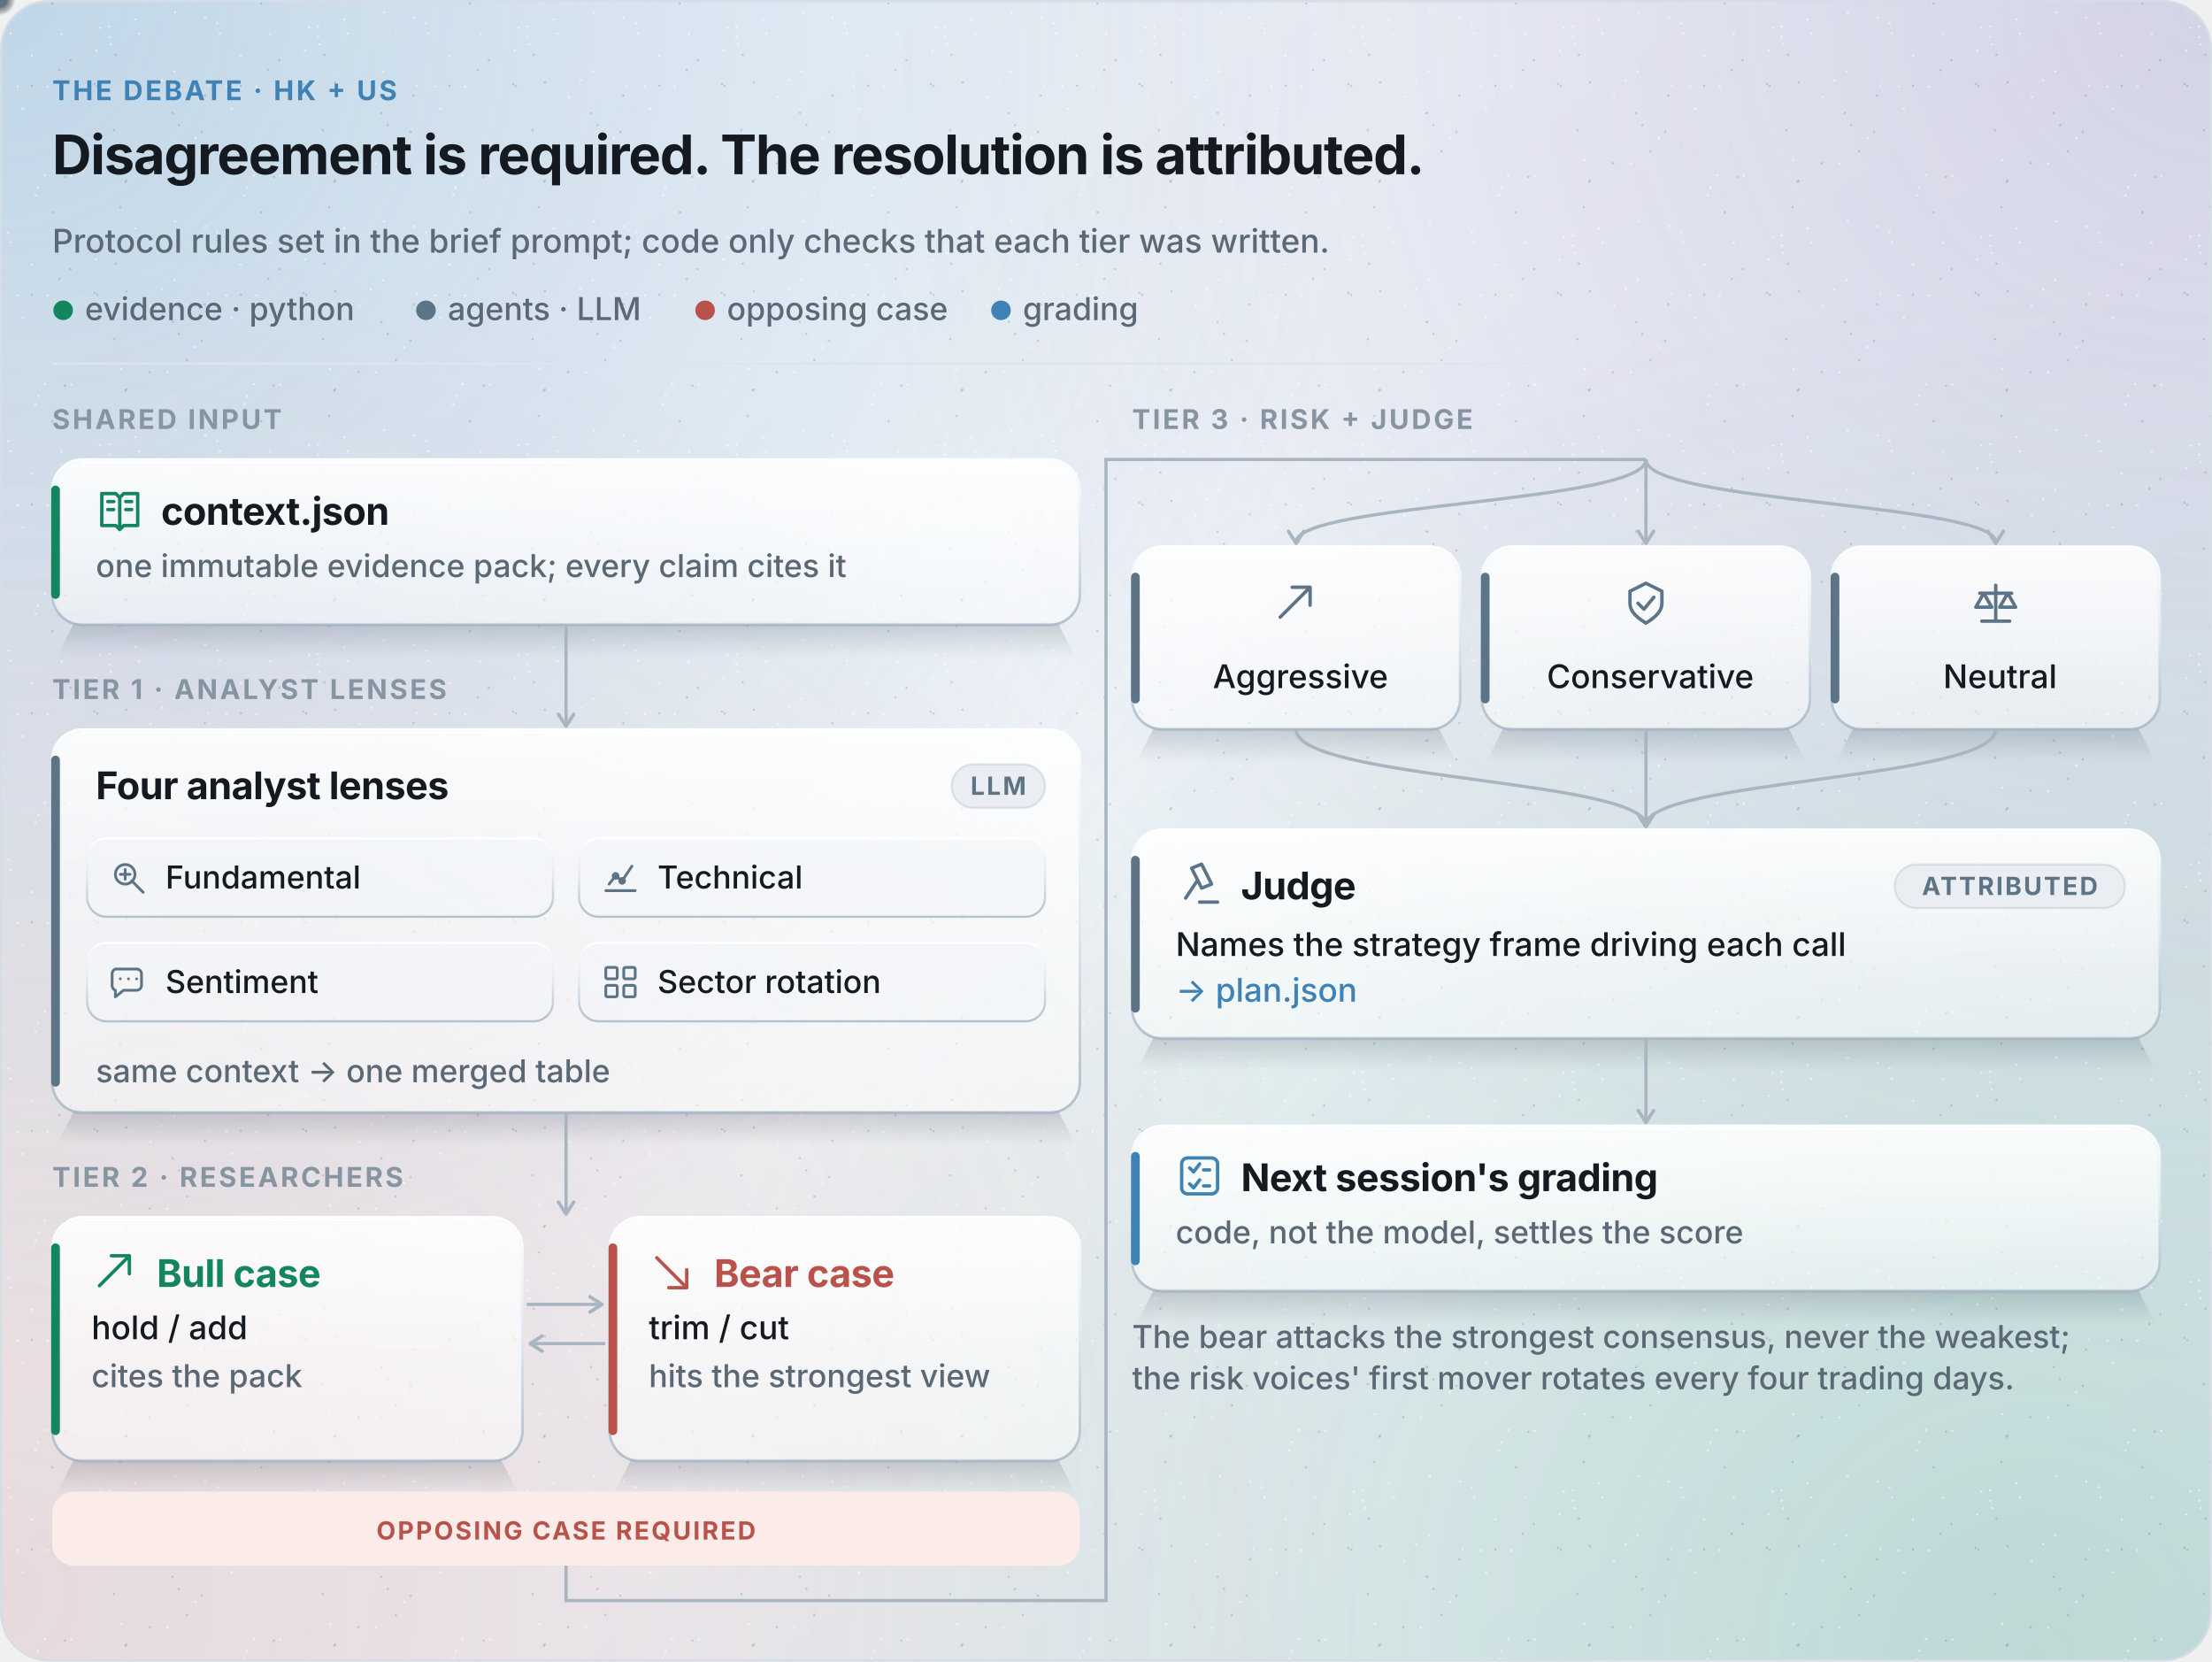
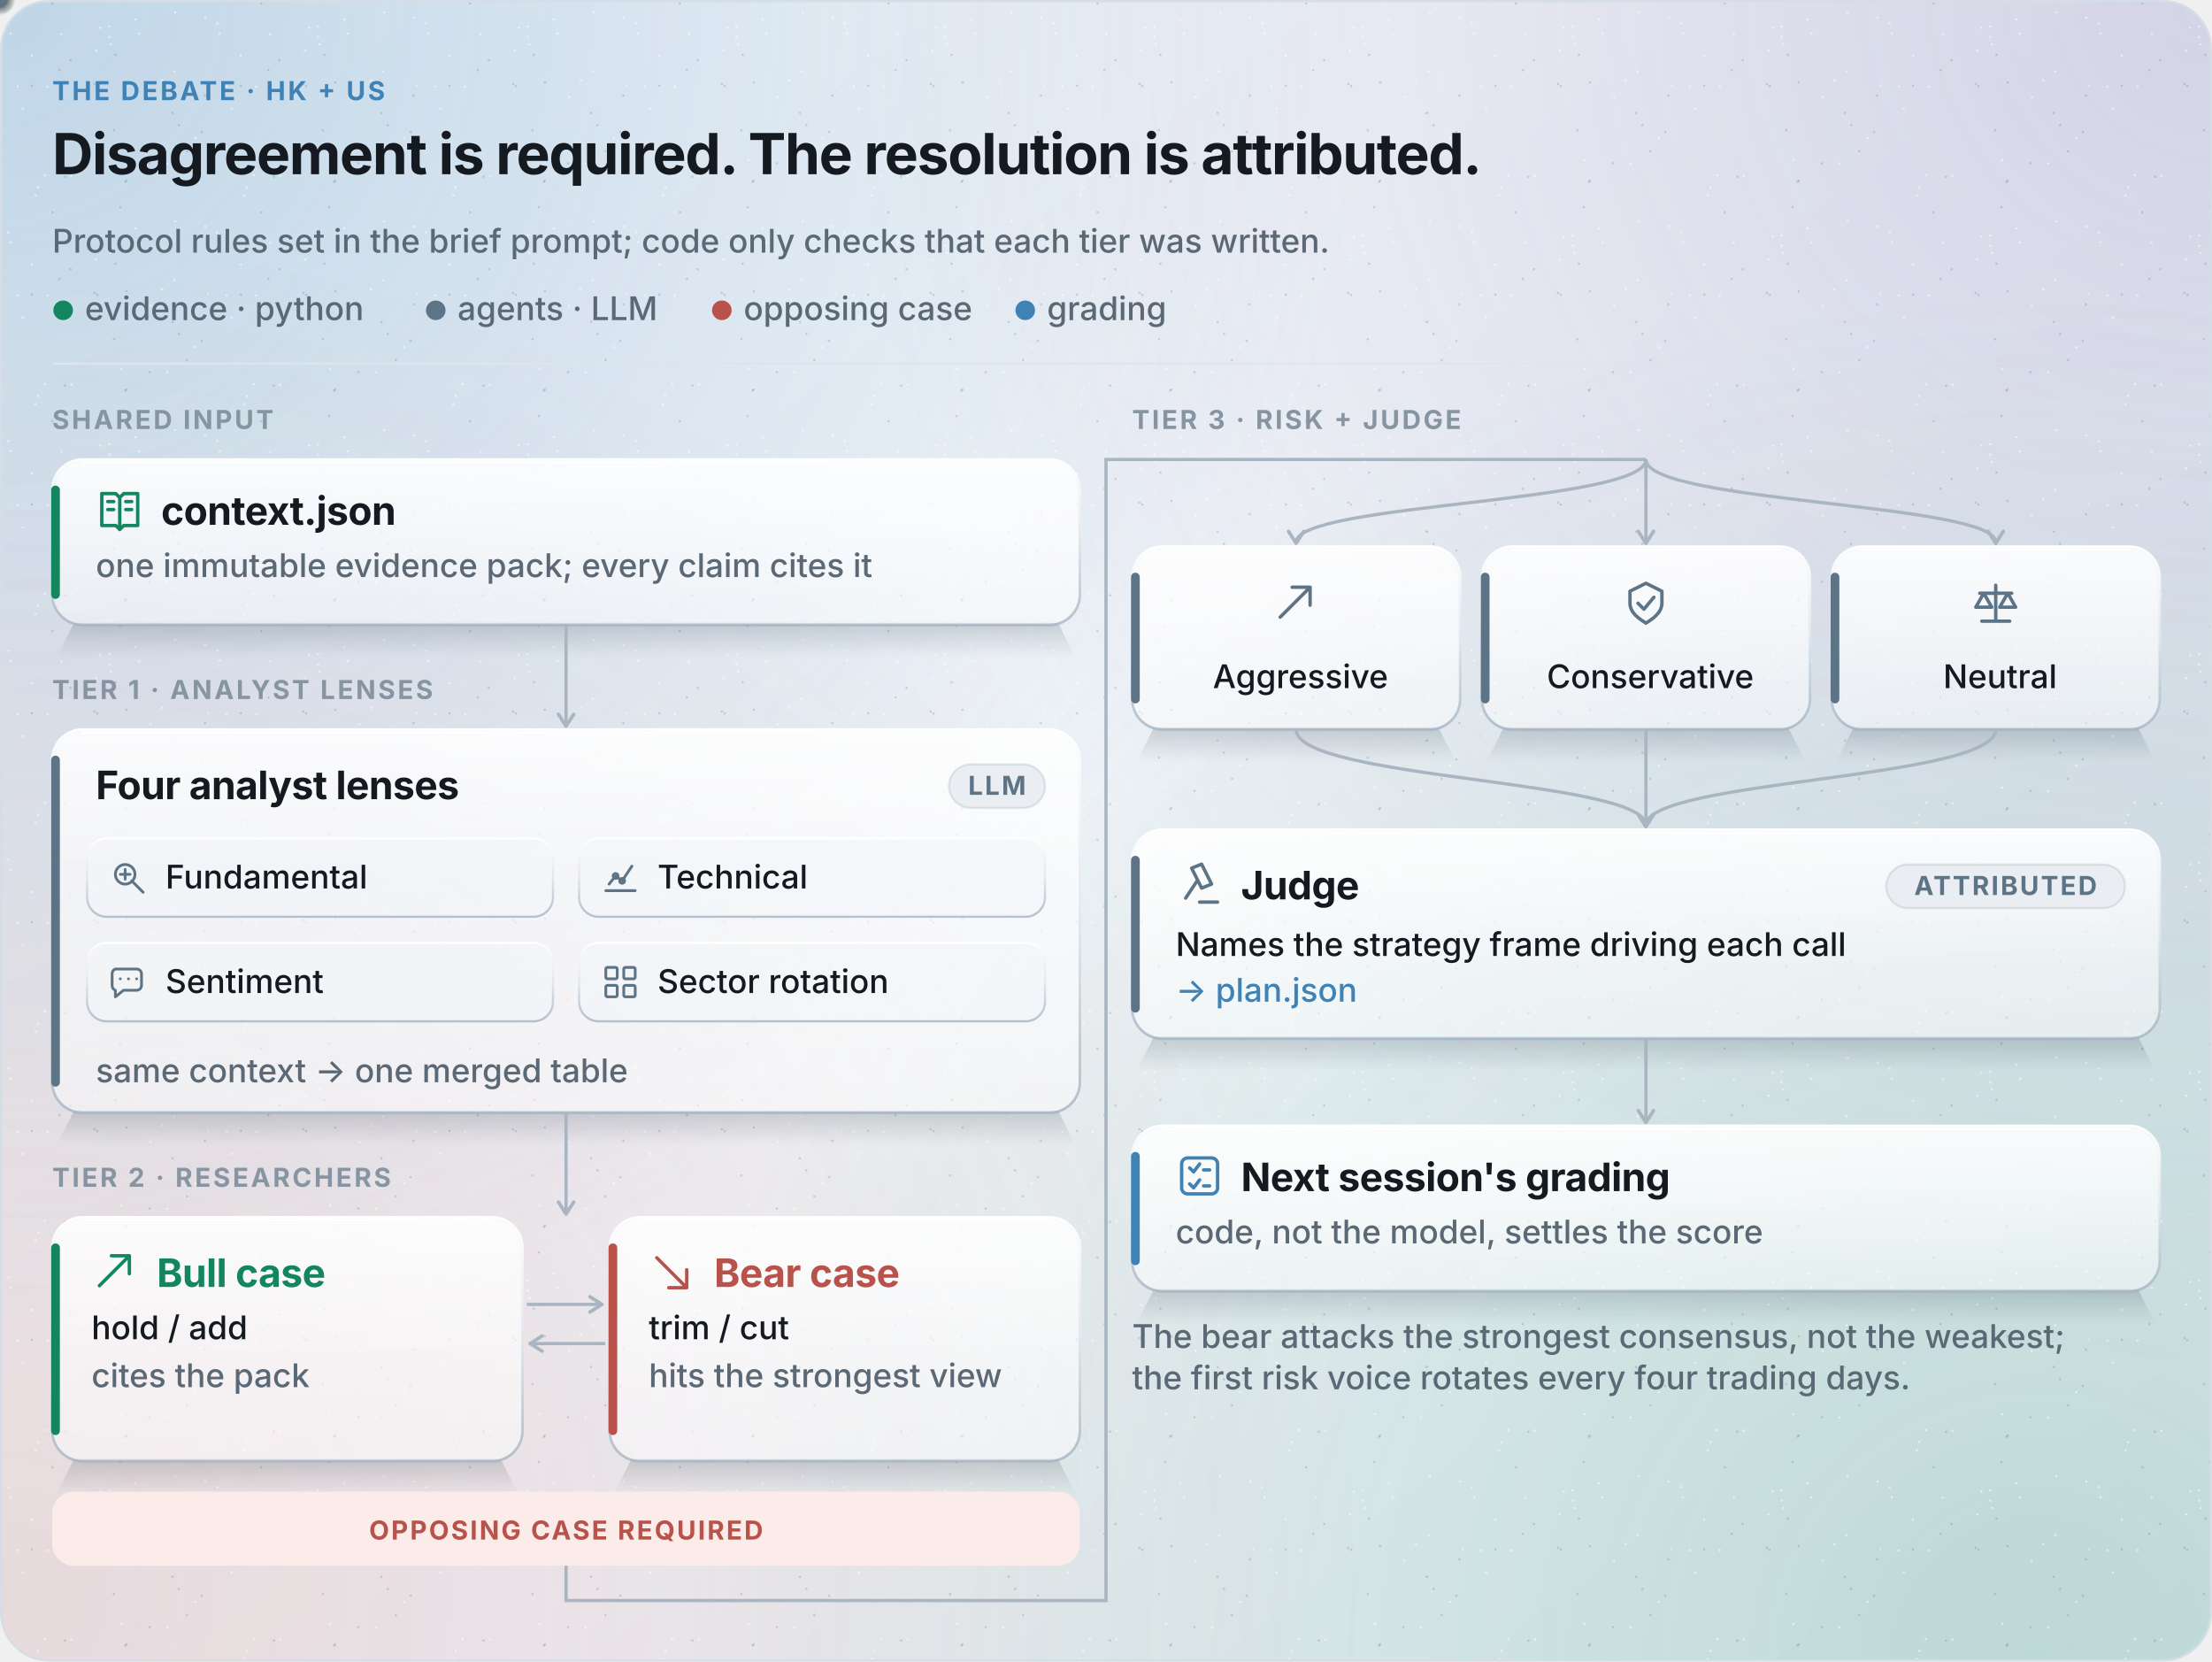
<svg xmlns="http://www.w3.org/2000/svg" xmlns:xlink="http://www.w3.org/1999/xlink" width="1016" height="763" viewBox="0 0 1016 763" role="img" aria-labelledby="title desc">
  <defs>
    <linearGradient id="page" x1="0" y1="0" x2="1" y2="1">
      <stop offset="0" stop-color="#f7f9fc" />
      <stop offset=".6" stop-color="#eef2f7" />
      <stop offset="1" stop-color="#e6ecf3" />
    </linearGradient>
    <radialGradient id="field-blue" cx="0" cy="0" r="629.92" gradientUnits="userSpaceOnUse">
      <stop offset="0" stop-color="#3f82b5" stop-opacity="0.3" />
      <stop offset="1" stop-color="#3f82b5" stop-opacity="0" />
    </radialGradient>
    <radialGradient id="field-violet" cx="1016" cy="0" r="629.92" gradientUnits="userSpaceOnUse">
      <stop offset="0" stop-color="#6f64a8" stop-opacity="0.22" />
      <stop offset="1" stop-color="#6f64a8" stop-opacity="0" />
    </radialGradient>
    <radialGradient id="field-green" cx="934.72" cy="763" r="629.92" gradientUnits="userSpaceOnUse">
      <stop offset="0" stop-color="#13865f" stop-opacity="0.2" />
      <stop offset="1" stop-color="#13865f" stop-opacity="0" />
    </radialGradient>
    <radialGradient id="field-warm" cx="0" cy="732.48" r="629.92" gradientUnits="userSpaceOnUse">
      <stop offset="0" stop-color="#b8524a" stop-opacity="0.16" />
      <stop offset="1" stop-color="#b8524a" stop-opacity="0" />
    </radialGradient>
    <pattern id="grain" width="96" height="96" patternUnits="userSpaceOnUse">
      <circle cx="32.83" cy="80.8" r=".55" fill="#ffffff" fill-opacity=".5" />
      <circle cx="21.85" cy="39.82" r=".55" fill="#ffffff" fill-opacity=".5" />
      <circle cx="29.91" cy="81.24" r=".55" fill="#22303c" fill-opacity=".16" />
      <circle cx="44.21" cy="23.3" r=".55" fill="#ffffff" fill-opacity=".5" />
      <circle cx="94.19" cy="43.92" r=".55" fill="#22303c" fill-opacity=".16" />
      <circle cx="14.73" cy="39.42" r=".55" fill="#22303c" fill-opacity=".16" />
      <circle cx="32.39" cy="27.72" r=".55" fill="#22303c" fill-opacity=".16" />
      <circle cx="44.77" cy="39.54" r=".55" fill="#22303c" fill-opacity=".16" />
      <circle cx="55.71" cy="73.6" r=".55" fill="#ffffff" fill-opacity=".5" />
      <circle cx="80.57" cy="5.74" r=".55" fill="#ffffff" fill-opacity=".5" />
      <circle cx="74.55" cy="36.92" r=".55" fill="#ffffff" fill-opacity=".5" />
      <circle cx="58.13" cy="37.86" r=".55" fill="#22303c" fill-opacity=".16" />
      <circle cx="53.07" cy="25.2" r=".55" fill="#22303c" fill-opacity=".16" />
      <circle cx="27.37" cy="32.22" r=".55" fill="#22303c" fill-opacity=".16" />
      <circle cx="10.47" cy="49.96" r=".55" fill="#ffffff" fill-opacity=".5" />
      <circle cx="24.13" cy="1.62" r=".55" fill="#22303c" fill-opacity=".16" />
      <circle cx="58.11" cy="83.04" r=".55" fill="#22303c" fill-opacity=".16" />
      <circle cx="50.97" cy="20.3" r=".55" fill="#ffffff" fill-opacity=".5" />
      <circle cx="28.31" cy="15.64" r=".55" fill="#ffffff" fill-opacity=".5" />
      <circle cx="82.29" cy="57.54" r=".55" fill="#22303c" fill-opacity=".16" />
      <circle cx="8.11" cy="39.76" r=".55" fill="#ffffff" fill-opacity=".5" />
      <circle cx="50.25" cy="12.22" r=".55" fill="#ffffff" fill-opacity=".5" />
      <circle cx="3.91" cy="10.76" r=".55" fill="#ffffff" fill-opacity=".5" />
      <circle cx="68.77" cy="75.06" r=".55" fill="#22303c" fill-opacity=".16" />
      <circle cx="50.27" cy="16.96" r=".55" fill="#ffffff" fill-opacity=".5" />
      <circle cx="17.53" cy="86.06" r=".55" fill="#ffffff" fill-opacity=".5" />
      <circle cx="79.35" cy="51.96" r=".55" fill="#22303c" fill-opacity=".16" />
      <circle cx="85.97" cy="69.54" r=".55" fill="#22303c" fill-opacity=".16" />
      <circle cx="55.31" cy="95.28" r=".55" fill="#22303c" fill-opacity=".16" />
      <circle cx="20.65" cy="80.54" r=".55" fill="#ffffff" fill-opacity=".5" />
      <circle cx="52.39" cy="59.88" r=".55" fill="#22303c" fill-opacity=".16" />
      <circle cx="62.21" cy="8.98" r=".55" fill="#ffffff" fill-opacity=".5" />
      <circle cx="89.79" cy="63.52" r=".55" fill="#ffffff" fill-opacity=".5" />
      <circle cx="80.09" cy="32.78" r=".55" fill="#ffffff" fill-opacity=".5" />
      <circle cx="4.95" cy="15.32" r=".55" fill="#ffffff" fill-opacity=".5" />
      <circle cx="76.85" cy="75.14" r=".55" fill="#ffffff" fill-opacity=".5" />
      <circle cx="69.23" cy="44.56" r=".55" fill="#ffffff" fill-opacity=".5" />
      <circle cx="57.61" cy="83.58" r=".55" fill="#22303c" fill-opacity=".16" />
      <circle cx="16.39" cy="89.8" r=".55" fill="#ffffff" fill-opacity=".5" />
      <circle cx="92.77" cy="60.66" r=".55" fill="#22303c" fill-opacity=".16" />
      <circle cx="46.11" cy="12.8" r=".55" fill="#ffffff" fill-opacity=".5" />
      <circle cx="14.65" cy="25.58" r=".55" fill="#ffffff" fill-opacity=".5" />
      <circle cx="94.39" cy="8.12" r=".55" fill="#ffffff" fill-opacity=".5" />
      <circle cx="63.89" cy="15.46" r=".55" fill="#ffffff" fill-opacity=".5" />
      <circle cx="43.47" cy="38.64" r=".55" fill="#22303c" fill-opacity=".16" />
      <circle cx="95.85" cy="39.26" r=".55" fill="#ffffff" fill-opacity=".5" />
    </pattern>
    <linearGradient id="glass" x1="0" y1="0" x2="0" y2="1">
      <stop offset="0" stop-color="#ffffff" stop-opacity=".74" />
      <stop offset="1" stop-color="#ffffff" stop-opacity=".48" />
    </linearGradient>
    <linearGradient id="glass-blue" x1="0" y1="0" x2="0" y2="1">
      <stop offset="0" stop-color="#e8f1f8" stop-opacity=".88" />
      <stop offset="1" stop-color="#e8f1f8" stop-opacity=".60" />
    </linearGradient>
    <linearGradient id="glass-green" x1="0" y1="0" x2="0" y2="1">
      <stop offset="0" stop-color="#e6f4ee" stop-opacity=".88" />
      <stop offset="1" stop-color="#e6f4ee" stop-opacity=".60" />
    </linearGradient>
    <linearGradient id="glass-warm" x1="0" y1="0" x2="0" y2="1">
      <stop offset="0" stop-color="#fbecea" stop-opacity=".88" />
      <stop offset="1" stop-color="#fbecea" stop-opacity=".60" />
    </linearGradient>
    <linearGradient id="glass-slate" x1="0" y1="0" x2="0" y2="1">
      <stop offset="0" stop-color="#eaeef2" stop-opacity=".88" />
      <stop offset="1" stop-color="#eaeef2" stop-opacity=".60" />
    </linearGradient>
    <linearGradient id="glass-violet" x1="0" y1="0" x2="0" y2="1">
      <stop offset="0" stop-color="#efedf7" stop-opacity=".88" />
      <stop offset="1" stop-color="#efedf7" stop-opacity=".60" />
    </linearGradient>
    <linearGradient id="sheen" x1="0" y1="0" x2="0" y2="1">
      <stop offset="0" stop-color="#ffffff" stop-opacity=".55" />
      <stop offset="1" stop-color="#ffffff" stop-opacity="0" />
    </linearGradient>
    <linearGradient id="rim" x1="0" y1="0" x2="0" y2="1">
      <stop offset="0" stop-color="#ffffff" stop-opacity=".95" />
      <stop offset=".5" stop-color="#dfe7ef" stop-opacity=".9" />
      <stop offset="1" stop-color="#9fb0c0" stop-opacity=".75" />
    </linearGradient>
    <linearGradient id="lift" x1="0" y1="0" x2="0" y2="1">
      <stop offset="0" stop-color="#1c2b3a" stop-opacity=".17" />
      <stop offset="1" stop-color="#1c2b3a" stop-opacity="0" />
    </linearGradient>
    <linearGradient id="rule" x1="24" y1="0" x2="992" y2="0" gradientUnits="userSpaceOnUse">
      <stop offset=".5" stop-color="#dde4eb" />
      <stop offset="1" stop-color="#dde4eb" stop-opacity="0" />
    </linearGradient>
    <radialGradient id="glow-blue">
      <stop offset=".4" stop-color="#3f82b5" stop-opacity=".36" />
      <stop offset=".72" stop-color="#3f82b5" stop-opacity=".14" />
      <stop offset="1" stop-color="#3f82b5" stop-opacity="0" />
    </radialGradient>
    <radialGradient id="glow-green">
      <stop offset=".4" stop-color="#13865f" stop-opacity=".36" />
      <stop offset=".72" stop-color="#13865f" stop-opacity=".14" />
      <stop offset="1" stop-color="#13865f" stop-opacity="0" />
    </radialGradient>
    <radialGradient id="glow-warm">
      <stop offset=".4" stop-color="#b8524a" stop-opacity=".36" />
      <stop offset=".72" stop-color="#b8524a" stop-opacity=".14" />
      <stop offset="1" stop-color="#b8524a" stop-opacity="0" />
    </radialGradient>
    <radialGradient id="glow-slate">
      <stop offset=".4" stop-color="#5d7487" stop-opacity=".36" />
      <stop offset=".72" stop-color="#5d7487" stop-opacity=".14" />
      <stop offset="1" stop-color="#5d7487" stop-opacity="0" />
    </radialGradient>
    <radialGradient id="glow-violet">
      <stop offset=".4" stop-color="#6f64a8" stop-opacity=".36" />
      <stop offset=".72" stop-color="#6f64a8" stop-opacity=".14" />
      <stop offset="1" stop-color="#6f64a8" stop-opacity="0" />
    </radialGradient>
    <marker id="arr" markerWidth="10" markerHeight="10" refX="6" refY="5" orient="auto" markerUnits="userSpaceOnUse">
      <path d="M1 1.5L6.5 5L1 8.5" fill="none" stroke="#a9b6c2" stroke-width="1.6" stroke-linecap="round" stroke-linejoin="round" />
    </marker>
-     <style>text{font-family:-apple-system,BlinkMacSystemFont,"SF Pro Text","Segoe UI",Inter,Roboto,"Helvetica Neue",Arial,sans-serif}.kick{font-size:12.5px;font-weight:700}.title{font-size:25px;font-weight:750}.sub{font-size:15px;font-weight:450}.h{font-size:17.5px;font-weight:700}.b{font-size:15px;font-weight:450}.m{font-size:14.5px;font-weight:450}.code{font-size:13.5px;font-weight:500}.tag{font-size:11.5px;font-weight:700}.kick{letter-spacing:1.1px}.title{letter-spacing:-.5px}.h{letter-spacing:-.2px}.tag{letter-spacing:.9px}.code{font-family:ui-monospace,SFMono-Regular,Menlo,Consolas,"Liberation Mono",monospace}.breathe{animation:breathe 2.4s ease-in-out infinite}@keyframes breathe{50%{opacity:.35}}@media (prefers-reduced-motion:reduce){.pulse{display:none}.breathe,.sweep{animation:none}}</style>
+     <style>text{font-family:-apple-system,BlinkMacSystemFont,"SF Pro Text","Segoe UI",Inter,Roboto,"Helvetica Neue",Arial,sans-serif}.kick{font-size:12px;font-weight:700}.title{font-size:26px;font-weight:750}.sub{font-size:15px;font-weight:450}.h{font-size:18px;font-weight:700}.b{font-size:15px;font-weight:450}.m{font-size:15px;font-weight:450}.code{font-size:13px;font-weight:500}.tag{font-size:12px;font-weight:700}.kick{letter-spacing:1.1px}.title{letter-spacing:-.5px}.h{letter-spacing:-.2px}.tag{letter-spacing:.9px}.code{font-family:ui-monospace,SFMono-Regular,Menlo,Consolas,"Liberation Mono",monospace}.breathe{animation:breathe 2.4s ease-in-out infinite}@keyframes breathe{50%{opacity:.35}}@media (prefers-reduced-motion:reduce){.pulse{display:none}.breathe,.sweep{animation:none}}</style>
  </defs>
  <rect x=".5" y=".5" width="1015" height="762" rx="22" fill="url(#page)" />
  <rect x=".5" y=".5" width="1015" height="762" rx="22" fill="url(#field-blue)" />
  <rect x=".5" y=".5" width="1015" height="762" rx="22" fill="url(#field-violet)" />
  <rect x=".5" y=".5" width="1015" height="762" rx="22" fill="url(#field-green)" />
  <rect x=".5" y=".5" width="1015" height="762" rx="22" fill="url(#field-warm)" />
  <rect x=".5" y=".5" width="1015" height="762" rx="22" fill="url(#grain)" stroke="#d5dde6" />
  <text x="24" y="46" class="kick">
    <tspan fill="#3f82b5">THE DEBATE · HK + US</tspan>
  </text>
  <text x="24" y="80" class="title">
    <tspan fill="#151a21">Disagreement is required. The resolution is attributed.</tspan>
  </text>
  <text x="24" y="116" class="sub">
    <tspan fill="#5b6875">Protocol rules set in the brief prompt; code only checks that each tier was written.</tspan>
  </text>
  <circle cx="29" cy="142.5" r="4.5" fill="#13865f" />
  <text x="39" y="147" class="m">
    <tspan fill="#5b6875">evidence · python</tspan>
  </text>
-   <circle cx="195.645" cy="142.5" r="4.5" fill="#5d7487" />
-   <text x="205.645" y="147" class="m">
+   <circle cx="200.15" cy="142.5" r="4.5" fill="#5d7487" />
+   <text x="210.15" y="147" class="m">
    <tspan fill="#5b6875">agents · LLM</tspan>
  </text>
-   <circle cx="323.865" cy="142.5" r="4.5" fill="#b8524a" />
-   <text x="333.865" y="147" class="m">
+   <circle cx="331.55" cy="142.5" r="4.5" fill="#b8524a" />
+   <text x="341.55" y="147" class="m">
    <tspan fill="#5b6875">opposing case</tspan>
  </text>
-   <circle cx="459.77" cy="142.5" r="4.5" fill="#3f82b5" />
-   <text x="469.77" y="147" class="m">
+   <circle cx="470.9" cy="142.5" r="4.5" fill="#3f82b5" />
+   <text x="480.9" y="147" class="m">
    <tspan fill="#5b6875">grading</tspan>
  </text>
  <path d="M24 167H992" stroke="url(#rule)" />
  <g transform="translate(0 0)">
    <text x="24" y="197" class="kick">
      <tspan fill="#8794a1">SHARED INPUT</tspan>
    </text>
    <path d="M34 286H486L494 302H26Z" fill="url(#lift)" />
    <rect x="24" y="211" width="472" height="76" rx="14" fill="url(#glass)" stroke="url(#rim)" stroke-width="1.2" />
    <rect class="sheen" x="25" y="212" width="470" height="64" rx="13" fill="url(#sheen)" />
    <path d="M38 212.4H482" stroke="#ffffff" stroke-opacity=".95" stroke-linecap="round" />
    <path d="M25.5 225V273" stroke="#13865f" stroke-width="4" stroke-linecap="round" />
    <g class="hero-icon" data-icon="book" transform="translate(44 223) scale(0.916667)" fill="none" stroke="#13865f" stroke-width="1.7" stroke-linecap="round" stroke-linejoin="round" aria-hidden="true">
      <path d="M3 4h7l2 2 2-2h7v16h-7l-2 2-2-2H3ZM12 6v16M6 8h3m-3 4h3m6-4h3m-3 4h3" />
    </g>
    <text x="74" y="241" class="h">
      <tspan fill="#151a21">context.json</tspan>
    </text>
    <text x="44" y="265" class="m">
      <tspan fill="#5b6875">one immutable evidence pack; every claim cites it</tspan>
    </text>
    <text x="24" y="321" class="kick">
      <tspan fill="#8794a1">TIER 1 · ANALYST LENSES</tspan>
    </text>
    <path id="w1" d="M260 287V333" fill="none" stroke="#a9b6c2" stroke-width="1.5" marker-end="url(#arr)" />
    <circle class="pulse" r="7" fill="url(#glow-slate)">
      <animateMotion dur="2.2s" begin="0.00s" repeatCount="indefinite" keyPoints="0;1" keyTimes="0;1" calcMode="spline" keySplines=".45 0 .55 1">
        <mpath href="#w1" xlink:href="#w1" />
      </animateMotion>
    </circle>
    <circle class="pulse" r="3.4" fill="#5d7487">
      <animateMotion dur="2.2s" begin="0.00s" repeatCount="indefinite" keyPoints="0;1" keyTimes="0;1" calcMode="spline" keySplines=".45 0 .55 1">
        <mpath href="#w1" xlink:href="#w1" />
      </animateMotion>
    </circle>
    <path d="M34 510H486L494 526H26Z" fill="url(#lift)" />
    <rect x="24" y="335" width="472" height="176" rx="14" fill="url(#glass)" stroke="url(#rim)" stroke-width="1.2" />
    <rect class="sheen" x="25" y="336" width="470" height="64" rx="13" fill="url(#sheen)" />
    <path d="M38 336.4H482" stroke="#ffffff" stroke-opacity=".95" stroke-linecap="round" />
    <path d="M25.5 349V497" stroke="#5d7487" stroke-width="4" stroke-linecap="round" />
    <text x="44" y="367" class="h">
      <tspan fill="#151a21">Four analyst lenses</tspan>
    </text>
-     <rect x="437.09" y="351" width="42.91" height="20" rx="10" fill="#eaeef2" stroke="#5d7487" stroke-opacity=".16" />
-     <text x="458.545" y="365" class="tag" text-anchor="middle">
+     <rect x="435.92" y="351" width="44.08" height="20" rx="10" fill="#eaeef2" stroke="#5d7487" stroke-opacity=".16" />
+     <text x="457.96" y="365" class="tag" text-anchor="middle">
      <tspan fill="#5d7487">LLM</tspan>
    </text>
    <rect x="40" y="385" width="214" height="36" rx="9" fill="#f2f5f8" fill-opacity=".62" stroke="url(#rim)" />
    <g class="hero-icon" data-icon="lens" transform="translate(50 394) scale(0.75)" fill="none" stroke="#5d7487" stroke-width="1.7" stroke-linecap="round" stroke-linejoin="round" aria-hidden="true">
      <circle cx="10" cy="10" r="6" />
      <path d="M14 14l7 7M7 10h6m-3-3v6" />
    </g>
    <text x="76" y="408" class="m">
      <tspan fill="#151a21">Fundamental</tspan>
    </text>
    <rect x="266" y="385" width="214" height="36" rx="9" fill="#f2f5f8" fill-opacity=".62" stroke="url(#rim)" />
    <g class="hero-icon" data-icon="factor" transform="translate(276 394) scale(0.75)" fill="none" stroke="#5d7487" stroke-width="1.7" stroke-linecap="round" stroke-linejoin="round" aria-hidden="true">
      <path d="M3 20h18M5 16l4-5 4 3 6-9" />
      <circle cx="9" cy="11" r="1.5" />
      <circle cx="13" cy="14" r="1.5" />
    </g>
    <text x="302" y="408" class="m">
      <tspan fill="#151a21">Technical</tspan>
    </text>
    <rect x="40" y="433" width="214" height="36" rx="9" fill="#f2f5f8" fill-opacity=".62" stroke="url(#rim)" />
    <g class="hero-icon" data-icon="chat" transform="translate(50 442) scale(0.75)" fill="none" stroke="#5d7487" stroke-width="1.7" stroke-linecap="round" stroke-linejoin="round" aria-hidden="true">
      <path d="M4 4h13a3 3 0 0 1 3 3v7a3 3 0 0 1-3 3H9l-5 4v-4a3 3 0 0 1-2-3V7a3 3 0 0 1 2-3Z" />
      <path d="M7 10h.01m5 0h.01m5 0h.01" />
    </g>
    <text x="76" y="456" class="m">
      <tspan fill="#151a21">Sentiment</tspan>
    </text>
    <rect x="266" y="433" width="214" height="36" rx="9" fill="#f2f5f8" fill-opacity=".62" stroke="url(#rim)" />
    <g class="hero-icon" data-icon="sector" transform="translate(276 442) scale(0.75)" fill="none" stroke="#5d7487" stroke-width="1.7" stroke-linecap="round" stroke-linejoin="round" aria-hidden="true">
      <rect x="3" y="3" width="7" height="7" rx="1" />
      <rect x="14" y="3" width="7" height="7" rx="1" />
      <rect x="3" y="14" width="7" height="7" rx="1" />
      <rect x="14" y="14" width="7" height="7" rx="1" />
    </g>
    <text x="302" y="456" class="m">
      <tspan fill="#151a21">Sector rotation</tspan>
    </text>
    <text x="44" y="497" class="m">
      <tspan fill="#5b6875">same context → one merged table</tspan>
    </text>
    <text x="24" y="545" class="kick">
      <tspan fill="#8794a1">TIER 2 · RESEARCHERS</tspan>
    </text>
    <path id="w2" d="M260 511V557" fill="none" stroke="#a9b6c2" stroke-width="1.5" marker-end="url(#arr)" />
    <circle class="pulse" r="7" fill="url(#glow-slate)">
      <animateMotion dur="2.2s" begin="0.00s" repeatCount="indefinite" keyPoints="0;1" keyTimes="0;1" calcMode="spline" keySplines=".45 0 .55 1">
        <mpath href="#w2" xlink:href="#w2" />
      </animateMotion>
    </circle>
    <circle class="pulse" r="3.4" fill="#5d7487">
      <animateMotion dur="2.2s" begin="0.00s" repeatCount="indefinite" keyPoints="0;1" keyTimes="0;1" calcMode="spline" keySplines=".45 0 .55 1">
        <mpath href="#w2" xlink:href="#w2" />
      </animateMotion>
    </circle>
    <path d="M34 670H230L238 686H26Z" fill="url(#lift)" />
    <rect x="24" y="559" width="216" height="112" rx="14" fill="url(#glass)" stroke="url(#rim)" stroke-width="1.2" />
    <rect class="sheen" x="25" y="560" width="214" height="64" rx="13" fill="url(#sheen)" />
    <path d="M38 560.4H226" stroke="#ffffff" stroke-opacity=".95" stroke-linecap="round" />
    <path d="M25.5 573V657" stroke="#13865f" stroke-width="4" stroke-linecap="round" />
    <g class="hero-icon" data-icon="up" transform="translate(42 573) scale(0.916667)" fill="none" stroke="#13865f" stroke-width="1.7" stroke-linecap="round" stroke-linejoin="round" aria-hidden="true">
      <path d="M4 19L19 4M10 4h9v9" />
    </g>
    <text x="72" y="591" class="h">
      <tspan fill="#13865f">Bull case</tspan>
    </text>
    <text x="42" y="615" class="b">
      <tspan fill="#151a21">hold / add</tspan>
    </text>
    <text x="42" y="637" class="m">
      <tspan fill="#5b6875">cites the pack</tspan>
    </text>
    <path d="M290 670H486L494 686H282Z" fill="url(#lift)" />
    <rect x="280" y="559" width="216" height="112" rx="14" fill="url(#glass)" stroke="url(#rim)" stroke-width="1.2" />
    <rect class="sheen" x="281" y="560" width="214" height="64" rx="13" fill="url(#sheen)" />
    <path d="M294 560.4H482" stroke="#ffffff" stroke-opacity=".95" stroke-linecap="round" />
    <path d="M281.5 573V657" stroke="#b8524a" stroke-width="4" stroke-linecap="round" />
    <g class="hero-icon" data-icon="down" transform="translate(298 573) scale(0.916667)" fill="none" stroke="#b8524a" stroke-width="1.7" stroke-linecap="round" stroke-linejoin="round" aria-hidden="true">
      <path d="M4 5l15 15M10 20h9v-9" />
    </g>
    <text x="328" y="591" class="h">
      <tspan fill="#b8524a">Bear case</tspan>
    </text>
    <text x="298" y="615" class="b">
      <tspan fill="#151a21">trim / cut</tspan>
    </text>
    <text x="298" y="637" class="m">
      <tspan fill="#5b6875">hits the strongest view</tspan>
    </text>
    <path id="w3" d="M242 599H276" fill="none" stroke="#a9b6c2" stroke-width="1.5" marker-end="url(#arr)" />
    <circle class="pulse" r="7" fill="url(#glow-green)">
      <animateMotion dur="1.3s" begin="0.00s" repeatCount="indefinite" keyPoints="0;1" keyTimes="0;1" calcMode="spline" keySplines=".45 0 .55 1">
        <mpath href="#w3" xlink:href="#w3" />
      </animateMotion>
    </circle>
    <circle class="pulse" r="3.4" fill="#13865f">
      <animateMotion dur="1.3s" begin="0.00s" repeatCount="indefinite" keyPoints="0;1" keyTimes="0;1" calcMode="spline" keySplines=".45 0 .55 1">
        <mpath href="#w3" xlink:href="#w3" />
      </animateMotion>
    </circle>
    <path id="w4" d="M278 617H244" fill="none" stroke="#a9b6c2" stroke-width="1.5" marker-end="url(#arr)" />
    <circle class="pulse" r="7" fill="url(#glow-warm)">
      <animateMotion dur="1.3s" begin="-0.65s" repeatCount="indefinite" keyPoints="0;1" keyTimes="0;1" calcMode="spline" keySplines=".45 0 .55 1">
        <mpath href="#w4" xlink:href="#w4" />
      </animateMotion>
    </circle>
    <circle class="pulse" r="3.4" fill="#b8524a">
      <animateMotion dur="1.3s" begin="-0.65s" repeatCount="indefinite" keyPoints="0;1" keyTimes="0;1" calcMode="spline" keySplines=".45 0 .55 1">
        <mpath href="#w4" xlink:href="#w4" />
      </animateMotion>
    </circle>
    <rect x="24" y="685" width="472" height="34" rx="10" fill="#fbecea" />
    <text x="260" y="707" class="tag" text-anchor="middle">
      <tspan fill="#b8524a">OPPOSING CASE REQUIRED</tspan>
    </text>
  </g>
  <path id="w5" d="M260 719V735H508V211H756" fill="none" stroke="#a9b6c2" stroke-width="1.5" />
  <circle class="pulse" r="7" fill="url(#glow-slate)">
    <animateMotion dur="3.2s" begin="0.00s" repeatCount="indefinite" keyPoints="0;1" keyTimes="0;1" calcMode="spline" keySplines=".45 0 .55 1">
      <mpath href="#w5" xlink:href="#w5" />
    </animateMotion>
  </circle>
  <circle class="pulse" r="3.4" fill="#5d7487">
    <animateMotion dur="3.2s" begin="0.00s" repeatCount="indefinite" keyPoints="0;1" keyTimes="0;1" calcMode="spline" keySplines=".45 0 .55 1">
      <mpath href="#w5" xlink:href="#w5" />
    </animateMotion>
  </circle>
  <g transform="translate(496 -556)">
    <text x="24" y="753" class="kick">
      <tspan fill="#8794a1">TIER 3 · RISK + JUDGE</tspan>
    </text>
    <path id="w6" d="M260 767C260 787 99.333 787 99.333 805" fill="none" stroke="#a9b6c2" stroke-width="1.5" marker-end="url(#arr)" />
    <circle class="pulse" r="7" fill="url(#glow-slate)">
      <animateMotion dur="1.8s" begin="-0.00s" repeatCount="indefinite" keyPoints="0;1" keyTimes="0;1" calcMode="spline" keySplines=".45 0 .55 1">
        <mpath href="#w6" xlink:href="#w6" />
      </animateMotion>
    </circle>
    <circle class="pulse" r="3.4" fill="#5d7487">
      <animateMotion dur="1.8s" begin="-0.00s" repeatCount="indefinite" keyPoints="0;1" keyTimes="0;1" calcMode="spline" keySplines=".45 0 .55 1">
        <mpath href="#w6" xlink:href="#w6" />
      </animateMotion>
    </circle>
    <path d="M34 890H164.667L172.667 906H26Z" fill="url(#lift)" />
    <rect x="24" y="807" width="150.667" height="84" rx="14" fill="url(#glass)" stroke="url(#rim)" stroke-width="1.2" />
    <rect class="sheen" x="25" y="808" width="148.667" height="64" rx="13" fill="url(#sheen)" />
    <path d="M38 808.4H160.667" stroke="#ffffff" stroke-opacity=".95" stroke-linecap="round" />
    <path d="M25.5 821V877" stroke="#5d7487" stroke-width="4" stroke-linecap="round" />
    <g class="hero-icon" data-icon="up" transform="translate(88.3333 822) scale(0.916667)" fill="none" stroke="#5d7487" stroke-width="1.7" stroke-linecap="round" stroke-linejoin="round" aria-hidden="true">
      <path d="M4 19L19 4M10 4h9v9" />
    </g>
    <text x="101.333" y="872" class="b" text-anchor="middle">
      <tspan fill="#151a21">Aggressive</tspan>
    </text>
    <path id="w7" d="M260 767C260 787 260 787 260 805" fill="none" stroke="#a9b6c2" stroke-width="1.5" marker-end="url(#arr)" />
    <circle class="pulse" r="7" fill="url(#glow-slate)">
      <animateMotion dur="1.8s" begin="-0.50s" repeatCount="indefinite" keyPoints="0;1" keyTimes="0;1" calcMode="spline" keySplines=".45 0 .55 1">
        <mpath href="#w7" xlink:href="#w7" />
      </animateMotion>
    </circle>
    <circle class="pulse" r="3.4" fill="#5d7487">
      <animateMotion dur="1.8s" begin="-0.50s" repeatCount="indefinite" keyPoints="0;1" keyTimes="0;1" calcMode="spline" keySplines=".45 0 .55 1">
        <mpath href="#w7" xlink:href="#w7" />
      </animateMotion>
    </circle>
    <path d="M194.667 890H325.333L333.333 906H186.667Z" fill="url(#lift)" />
    <rect x="184.667" y="807" width="150.667" height="84" rx="14" fill="url(#glass)" stroke="url(#rim)" stroke-width="1.2" />
    <rect class="sheen" x="185.667" y="808" width="148.667" height="64" rx="13" fill="url(#sheen)" />
    <path d="M198.667 808.4H321.333" stroke="#ffffff" stroke-opacity=".95" stroke-linecap="round" />
    <path d="M186.167 821V877" stroke="#5d7487" stroke-width="4" stroke-linecap="round" />
    <g class="hero-icon" data-icon="shield" transform="translate(249 822) scale(0.916667)" fill="none" stroke="#5d7487" stroke-width="1.7" stroke-linecap="round" stroke-linejoin="round" aria-hidden="true">
      <path d="M12 2l8 4v6c0 5-5 8-8 10-3-2-8-5-8-10V6ZM8 12l3 3 5-6" />
    </g>
    <text x="262" y="872" class="b" text-anchor="middle">
      <tspan fill="#151a21">Conservative</tspan>
    </text>
    <path id="w8" d="M260 767C260 787 420.667 787 420.667 805" fill="none" stroke="#a9b6c2" stroke-width="1.5" marker-end="url(#arr)" />
    <circle class="pulse" r="7" fill="url(#glow-slate)">
      <animateMotion dur="1.8s" begin="-1.00s" repeatCount="indefinite" keyPoints="0;1" keyTimes="0;1" calcMode="spline" keySplines=".45 0 .55 1">
        <mpath href="#w8" xlink:href="#w8" />
      </animateMotion>
    </circle>
    <circle class="pulse" r="3.4" fill="#5d7487">
      <animateMotion dur="1.8s" begin="-1.00s" repeatCount="indefinite" keyPoints="0;1" keyTimes="0;1" calcMode="spline" keySplines=".45 0 .55 1">
        <mpath href="#w8" xlink:href="#w8" />
      </animateMotion>
    </circle>
    <path d="M355.333 890H486L494 906H347.333Z" fill="url(#lift)" />
    <rect x="345.333" y="807" width="150.667" height="84" rx="14" fill="url(#glass)" stroke="url(#rim)" stroke-width="1.2" />
    <rect class="sheen" x="346.333" y="808" width="148.667" height="64" rx="13" fill="url(#sheen)" />
    <path d="M359.333 808.4H482" stroke="#ffffff" stroke-opacity=".95" stroke-linecap="round" />
    <path d="M346.833 821V877" stroke="#5d7487" stroke-width="4" stroke-linecap="round" />
    <g class="hero-icon" data-icon="balance" transform="translate(409.667 822) scale(0.916667)" fill="none" stroke="#5d7487" stroke-width="1.7" stroke-linecap="round" stroke-linejoin="round" aria-hidden="true">
      <path d="M12 3v17M5 21h14M4 7h16M6 7l-4 7h8Zm12 0-4 7h8Z" />
    </g>
    <text x="422.667" y="872" class="b" text-anchor="middle">
      <tspan fill="#151a21">Neutral</tspan>
    </text>
    <path id="w9" d="M99.333 891C99.333 914 260 914 260 935" fill="none" stroke="#a9b6c2" stroke-width="1.5" marker-end="url(#arr)" />
    <circle class="pulse" r="7" fill="url(#glow-slate)">
      <animateMotion dur="1.8s" begin="-0.30s" repeatCount="indefinite" keyPoints="0;1" keyTimes="0;1" calcMode="spline" keySplines=".45 0 .55 1">
        <mpath href="#w9" xlink:href="#w9" />
      </animateMotion>
    </circle>
    <circle class="pulse" r="3.4" fill="#5d7487">
      <animateMotion dur="1.8s" begin="-0.30s" repeatCount="indefinite" keyPoints="0;1" keyTimes="0;1" calcMode="spline" keySplines=".45 0 .55 1">
        <mpath href="#w9" xlink:href="#w9" />
      </animateMotion>
    </circle>
    <path id="w10" d="M260 891C260 914 260 914 260 935" fill="none" stroke="#a9b6c2" stroke-width="1.5" marker-end="url(#arr)" />
    <circle class="pulse" r="7" fill="url(#glow-slate)">
      <animateMotion dur="1.8s" begin="-0.80s" repeatCount="indefinite" keyPoints="0;1" keyTimes="0;1" calcMode="spline" keySplines=".45 0 .55 1">
        <mpath href="#w10" xlink:href="#w10" />
      </animateMotion>
    </circle>
    <circle class="pulse" r="3.4" fill="#5d7487">
      <animateMotion dur="1.8s" begin="-0.80s" repeatCount="indefinite" keyPoints="0;1" keyTimes="0;1" calcMode="spline" keySplines=".45 0 .55 1">
        <mpath href="#w10" xlink:href="#w10" />
      </animateMotion>
    </circle>
    <path id="w11" d="M420.667 891C420.667 914 260 914 260 935" fill="none" stroke="#a9b6c2" stroke-width="1.5" marker-end="url(#arr)" />
    <circle class="pulse" r="7" fill="url(#glow-slate)">
      <animateMotion dur="1.8s" begin="-1.30s" repeatCount="indefinite" keyPoints="0;1" keyTimes="0;1" calcMode="spline" keySplines=".45 0 .55 1">
        <mpath href="#w11" xlink:href="#w11" />
      </animateMotion>
    </circle>
    <circle class="pulse" r="3.4" fill="#5d7487">
      <animateMotion dur="1.8s" begin="-1.30s" repeatCount="indefinite" keyPoints="0;1" keyTimes="0;1" calcMode="spline" keySplines=".45 0 .55 1">
        <mpath href="#w11" xlink:href="#w11" />
      </animateMotion>
    </circle>
    <path d="M34 1032H486L494 1048H26Z" fill="url(#lift)" />
    <rect x="24" y="937" width="472" height="96" rx="14" fill="url(#glass)" stroke="url(#rim)" stroke-width="1.2" />
    <rect class="sheen" x="25" y="938" width="470" height="64" rx="13" fill="url(#sheen)" />
    <path d="M38 938.4H482" stroke="#ffffff" stroke-opacity=".95" stroke-linecap="round" />
    <path d="M25.5 951V1019" stroke="#5d7487" stroke-width="4" stroke-linecap="round" />
    <g class="hero-icon" data-icon="judge" transform="translate(44 951) scale(0.916667)" fill="none" stroke="#5d7487" stroke-width="1.7" stroke-linecap="round" stroke-linejoin="round" aria-hidden="true">
      <path d="M8 4l5-2 5 10-5 2ZM11 10l-6 9M12 21h9" />
    </g>
    <text x="74" y="969" class="h">
      <tspan fill="#151a21">Judge</tspan>
    </text>
-     <rect x="374.3" y="953" width="105.7" height="20" rx="10" fill="#eaeef2" stroke="#5d7487" stroke-opacity=".16" />
-     <text x="427.15" y="967" class="tag" text-anchor="middle">
+     <rect x="370.4" y="953" width="109.6" height="20" rx="10" fill="#eaeef2" stroke="#5d7487" stroke-opacity=".16" />
+     <text x="425.2" y="967" class="tag" text-anchor="middle">
      <tspan fill="#5d7487">ATTRIBUTED</tspan>
    </text>
    <text x="44" y="995" class="b">
      <tspan fill="#151a21">Names the strategy frame driving each call</tspan>
    </text>
    <text x="44" y="1016" class="b">
      <tspan fill="#3f82b5">→ plan.json</tspan>
    </text>
    <path id="w12" d="M260 1033V1071" fill="none" stroke="#a9b6c2" stroke-width="1.5" marker-end="url(#arr)" />
    <circle class="pulse" r="7" fill="url(#glow-blue)">
      <animateMotion dur="2.2s" begin="0.00s" repeatCount="indefinite" keyPoints="0;1" keyTimes="0;1" calcMode="spline" keySplines=".45 0 .55 1">
        <mpath href="#w12" xlink:href="#w12" />
      </animateMotion>
    </circle>
    <circle class="pulse" r="3.4" fill="#3f82b5">
      <animateMotion dur="2.2s" begin="0.00s" repeatCount="indefinite" keyPoints="0;1" keyTimes="0;1" calcMode="spline" keySplines=".45 0 .55 1">
        <mpath href="#w12" xlink:href="#w12" />
      </animateMotion>
    </circle>
    <circle class="pulse" r="7" fill="url(#glow-blue)">
      <animateMotion dur="2.2s" begin="-1.10s" repeatCount="indefinite" keyPoints="0;1" keyTimes="0;1" calcMode="spline" keySplines=".45 0 .55 1">
        <mpath href="#w12" xlink:href="#w12" />
      </animateMotion>
    </circle>
    <circle class="pulse" r="3.4" fill="#3f82b5">
      <animateMotion dur="2.2s" begin="-1.10s" repeatCount="indefinite" keyPoints="0;1" keyTimes="0;1" calcMode="spline" keySplines=".45 0 .55 1">
        <mpath href="#w12" xlink:href="#w12" />
      </animateMotion>
    </circle>
    <path d="M34 1148H486L494 1164H26Z" fill="url(#lift)" />
    <rect x="24" y="1073" width="472" height="76" rx="14" fill="url(#glass)" stroke="url(#rim)" stroke-width="1.2" />
    <rect class="sheen" x="25" y="1074" width="470" height="64" rx="13" fill="url(#sheen)" />
    <path d="M38 1074.4H482" stroke="#ffffff" stroke-opacity=".95" stroke-linecap="round" />
    <path d="M25.5 1087V1135" stroke="#3f82b5" stroke-width="4" stroke-linecap="round" />
    <g class="hero-icon" data-icon="checks" transform="translate(44 1085) scale(0.916667)" fill="none" stroke="#3f82b5" stroke-width="1.7" stroke-linecap="round" stroke-linejoin="round" aria-hidden="true">
      <rect x="3" y="3" width="18" height="18" rx="3" />
      <path d="M7 8l2 2 3-4m2 3h3M7 16l2 2 3-4m2 3h3" />
    </g>
    <text x="74" y="1103" class="h">
      <tspan fill="#151a21">Next session's grading</tspan>
    </text>
    <text x="44" y="1127" class="m">
      <tspan fill="#5b6875">code, not the model, settles the score</tspan>
    </text>
    <text x="24" y="1175" class="m">
-       <tspan fill="#5b6875">The bear attacks the strongest consensus, never the weakest;</tspan>
+       <tspan fill="#5b6875">The bear attacks the strongest consensus, not the weakest;</tspan>
    </text>
    <text x="24" y="1194" class="m">
-       <tspan fill="#5b6875">the risk voices' first mover rotates every four trading days.</tspan>
+       <tspan fill="#5b6875">the first risk voice rotates every four trading days.</tspan>
    </text>
  </g>
</svg>
